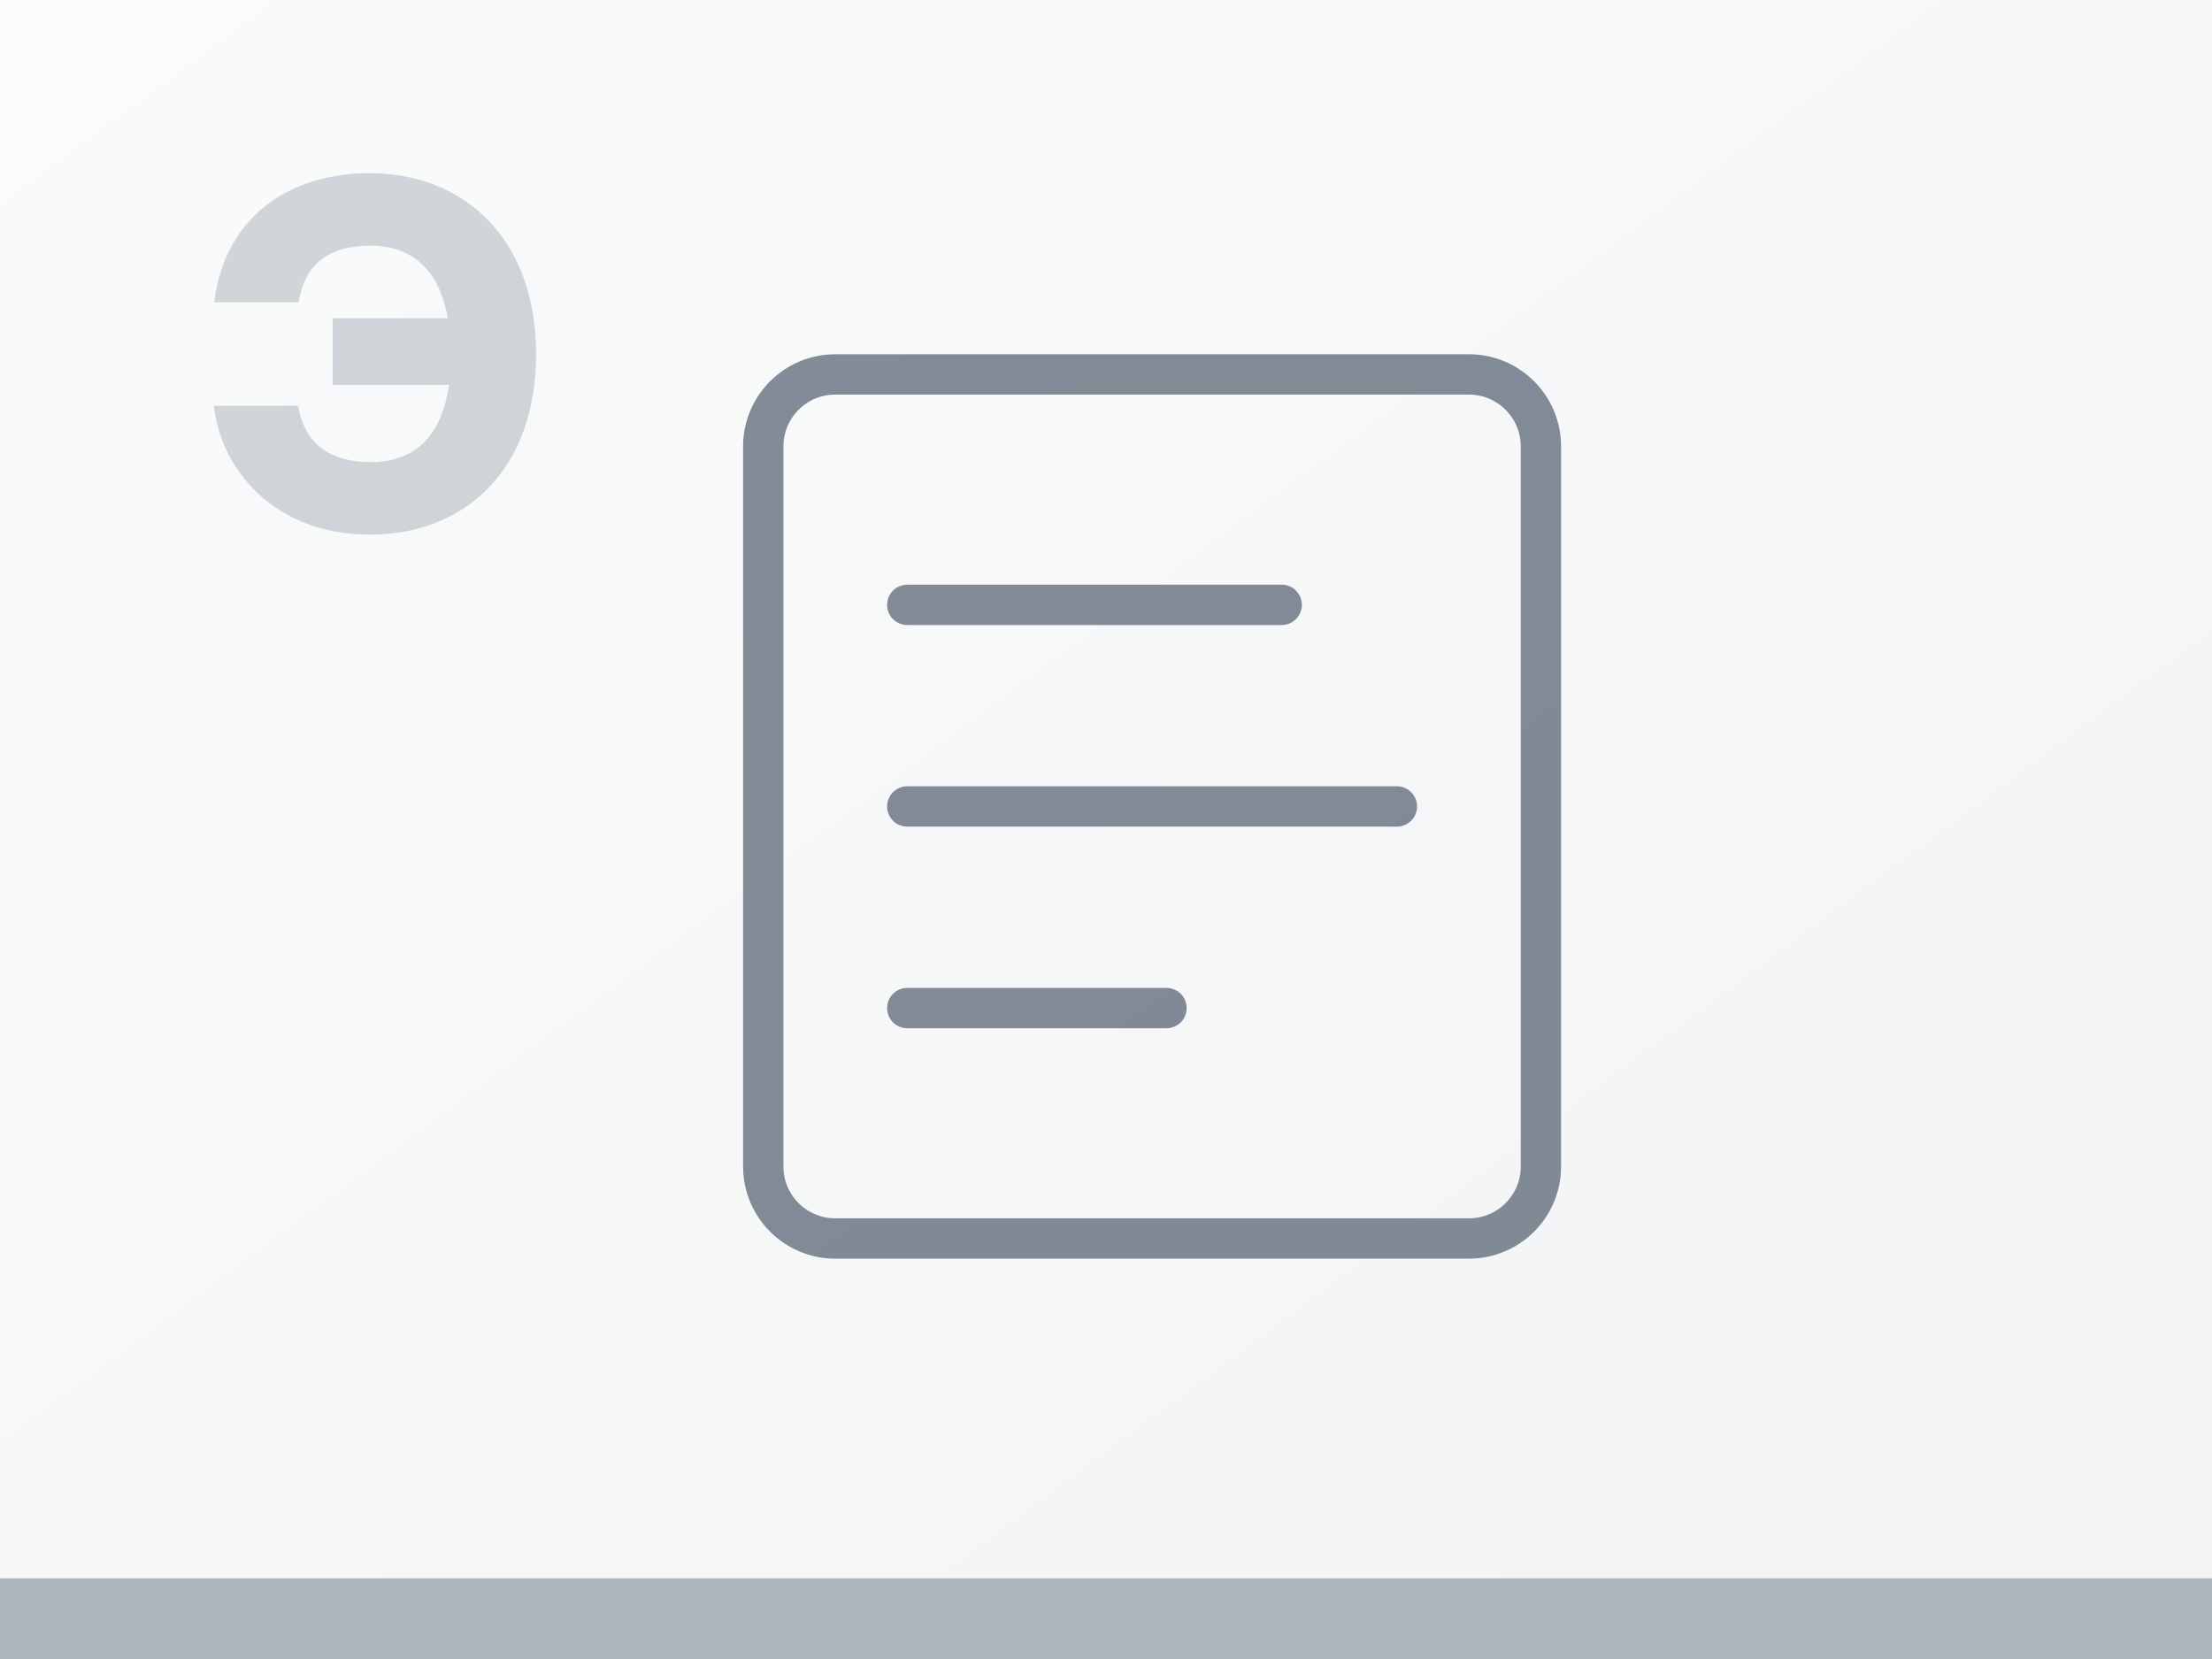
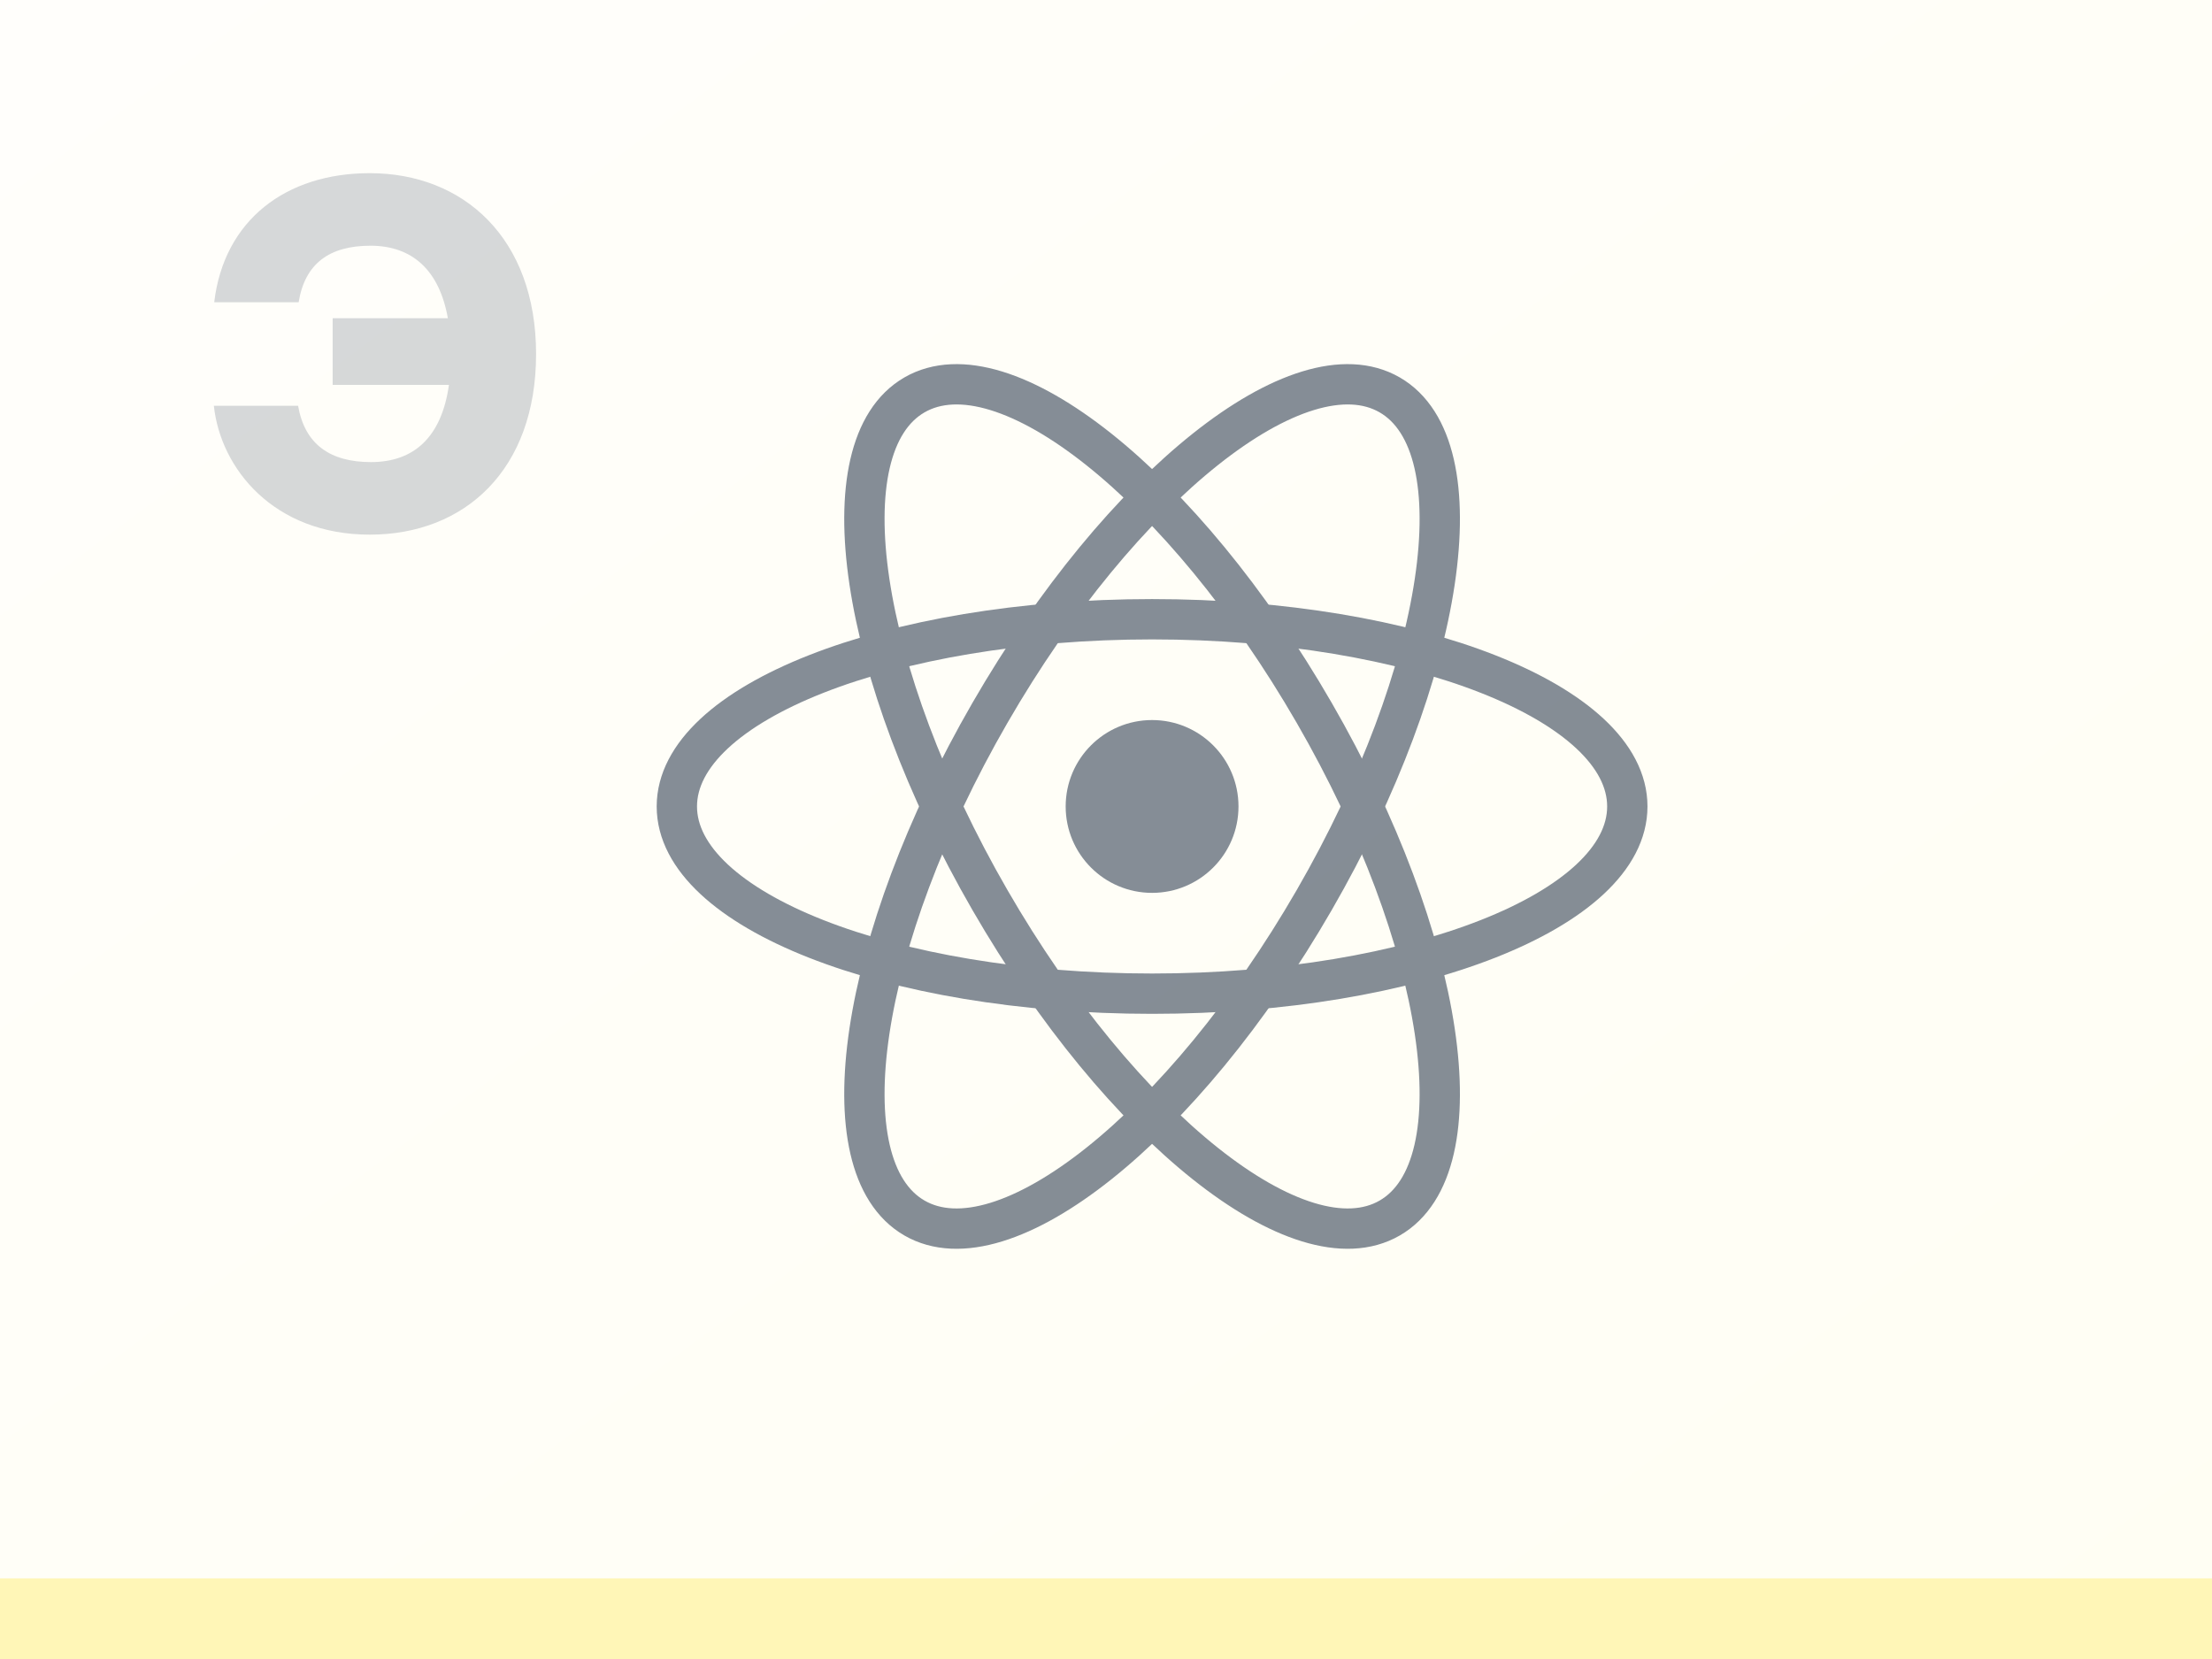
<svg xmlns="http://www.w3.org/2000/svg" width="192" height="144" viewBox="0 0 192 144" role="img" aria-label="Экспериментальная задача 11-4 — Э4">
  <defs>
    <linearGradient id="b" x1="0" y1="0" x2="1" y2="1">
-       <stop offset="0" stop-color="#fafbfb" />
-       <stop offset="1" stop-color="#f2f3f4" />
+       <stop offset="0" stop-color="#fffefb" />
+       <stop offset="1" stop-color="#fffef3" />
    </linearGradient>
  </defs>
  <rect width="192" height="144" fill="url(#b)" />
  <text x="17" y="46" fill="#334155" opacity="0.2" font-family="Inter, system-ui, -apple-system, 'Segoe UI', Roboto, sans-serif" font-size="42" font-weight="800">Э</text>
  <g transform="translate(55 25) scale(1.25)" fill="none" stroke="#334155" stroke-width="2.8" stroke-linecap="round" stroke-linejoin="round" opacity="0.6" color="#334155">
-     <rect x="9" y="6" width="54" height="60" rx="5" />
-     <path d="M19 22 L45 22" />
-     <path d="M19 36 L53 36" />
-     <path d="M19 50 L37 50" />
+     <circle cx="36" cy="36" r="6" fill="currentColor" stroke="none" />
+     <ellipse cx="36" cy="36" rx="33" ry="13" />
+     <ellipse cx="36" cy="36" rx="33" ry="13" transform="rotate(60 36 36)" />
+     <ellipse cx="36" cy="36" rx="33" ry="13" transform="rotate(-60 36 36)" />
  </g>
-   <rect x="0" y="137" width="192" height="7" fill="#adb5bd" />
+   <rect x="0" y="137" width="192" height="7" fill="#fff6b7" />
</svg>
